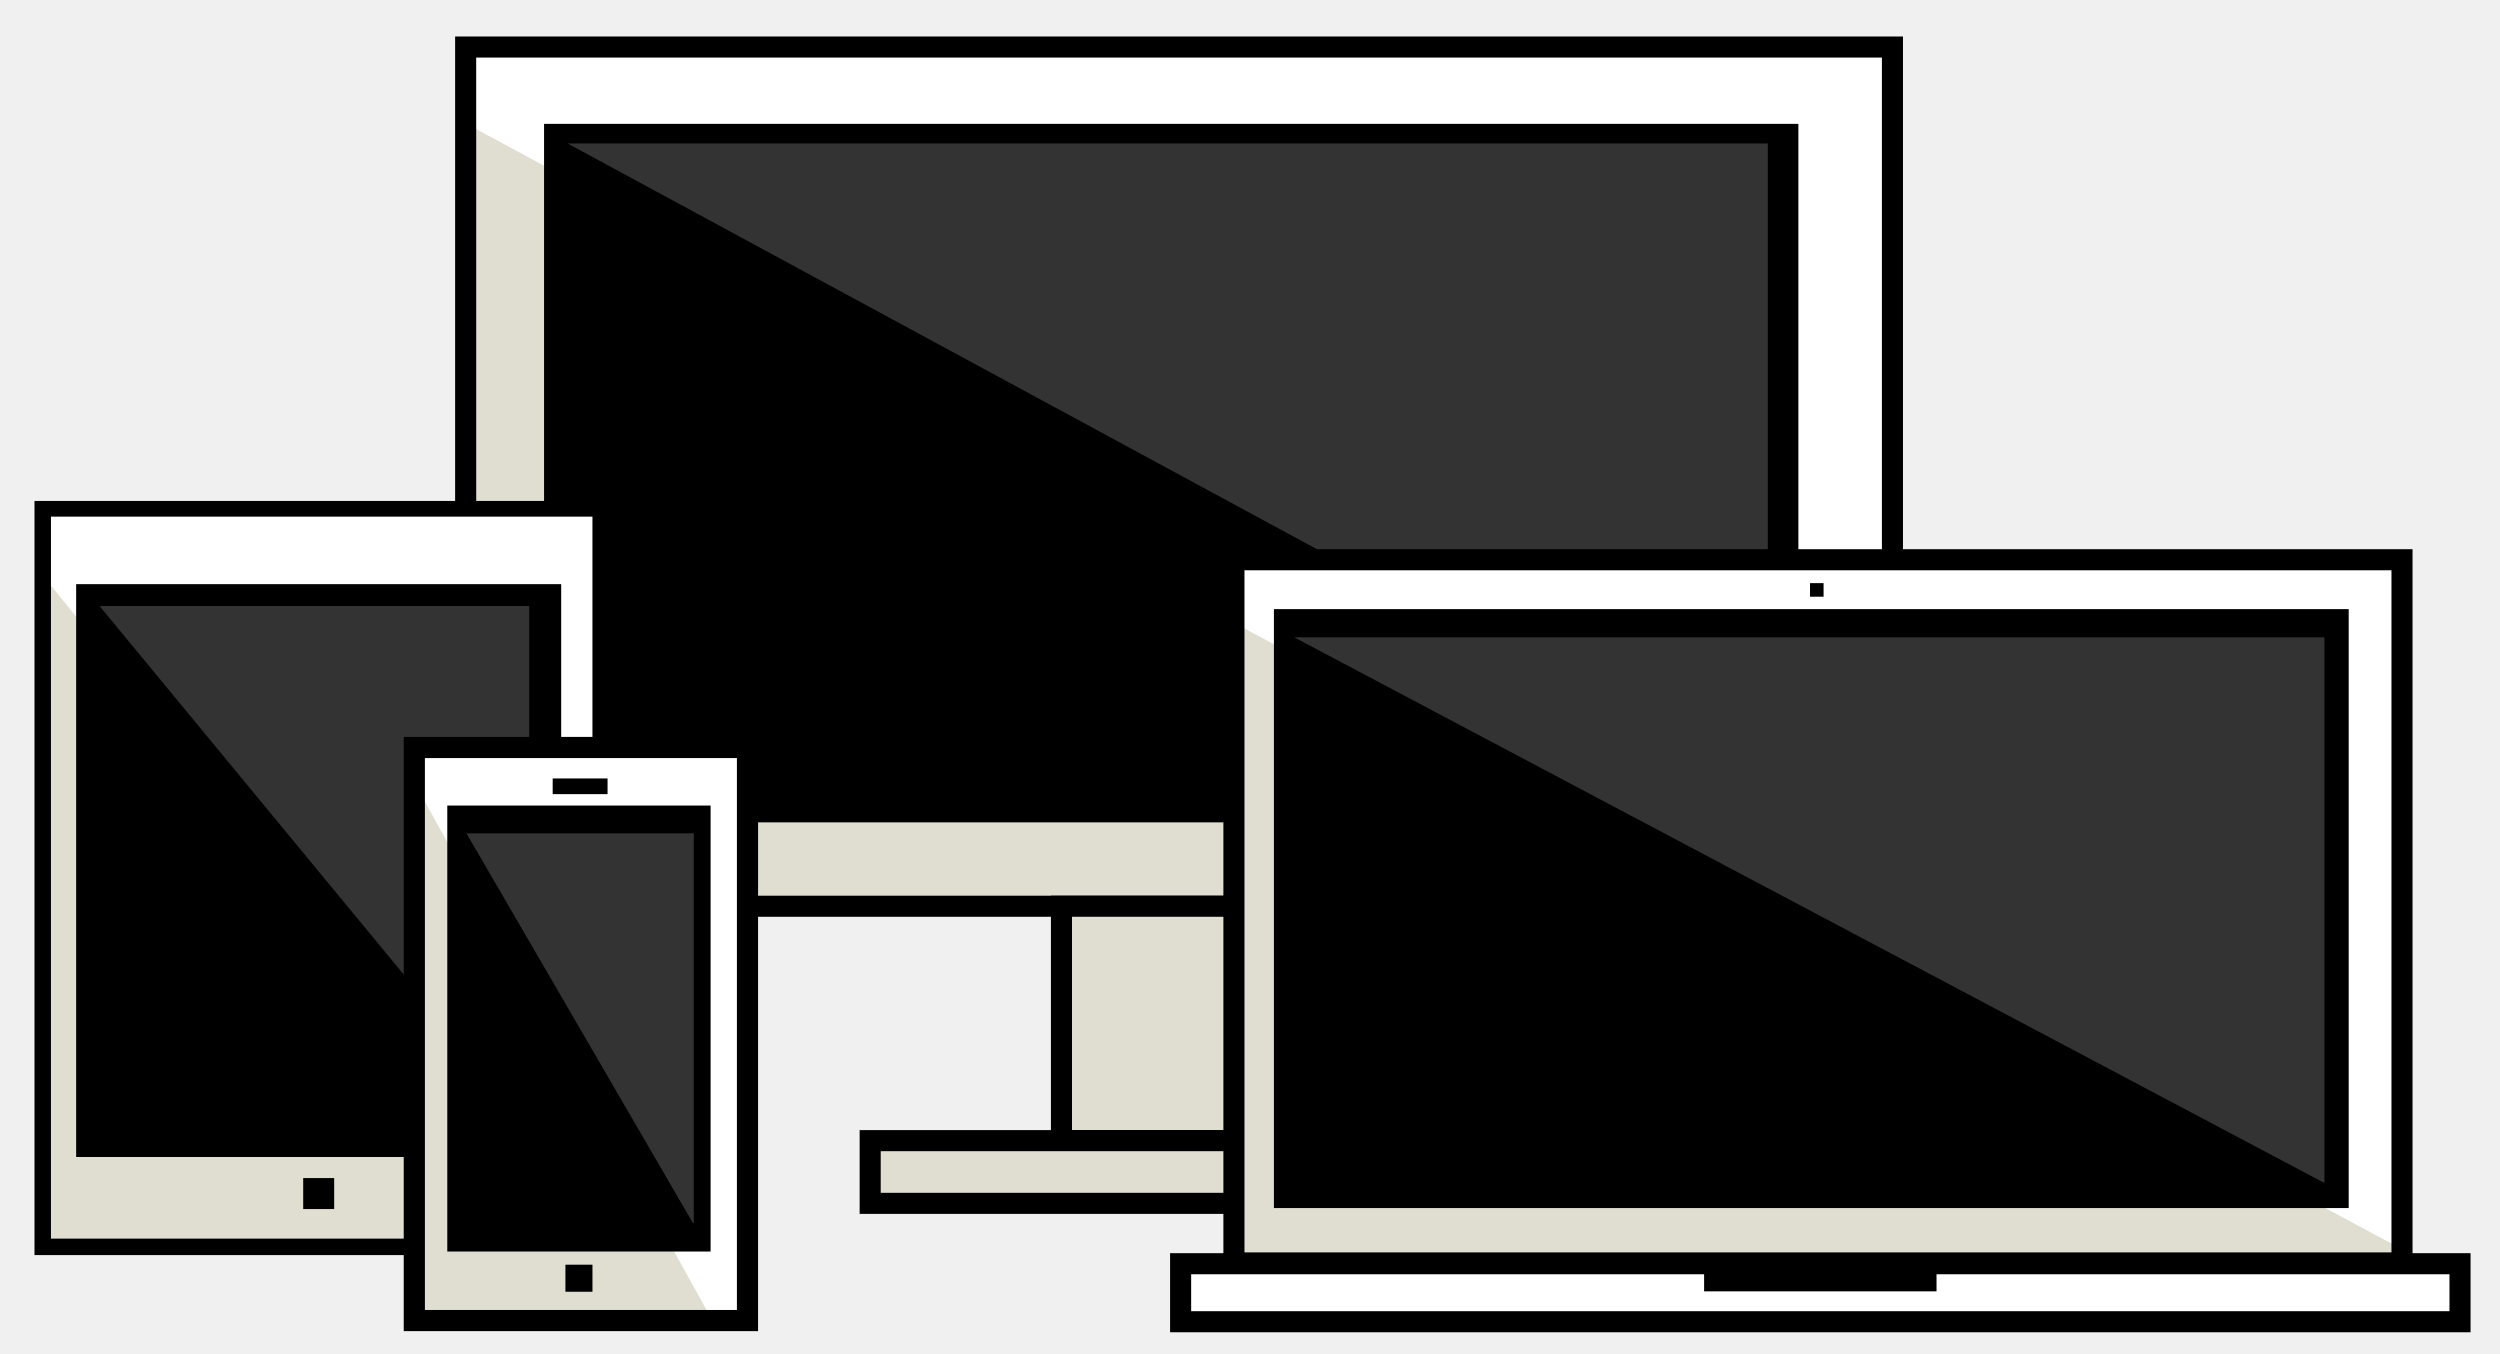
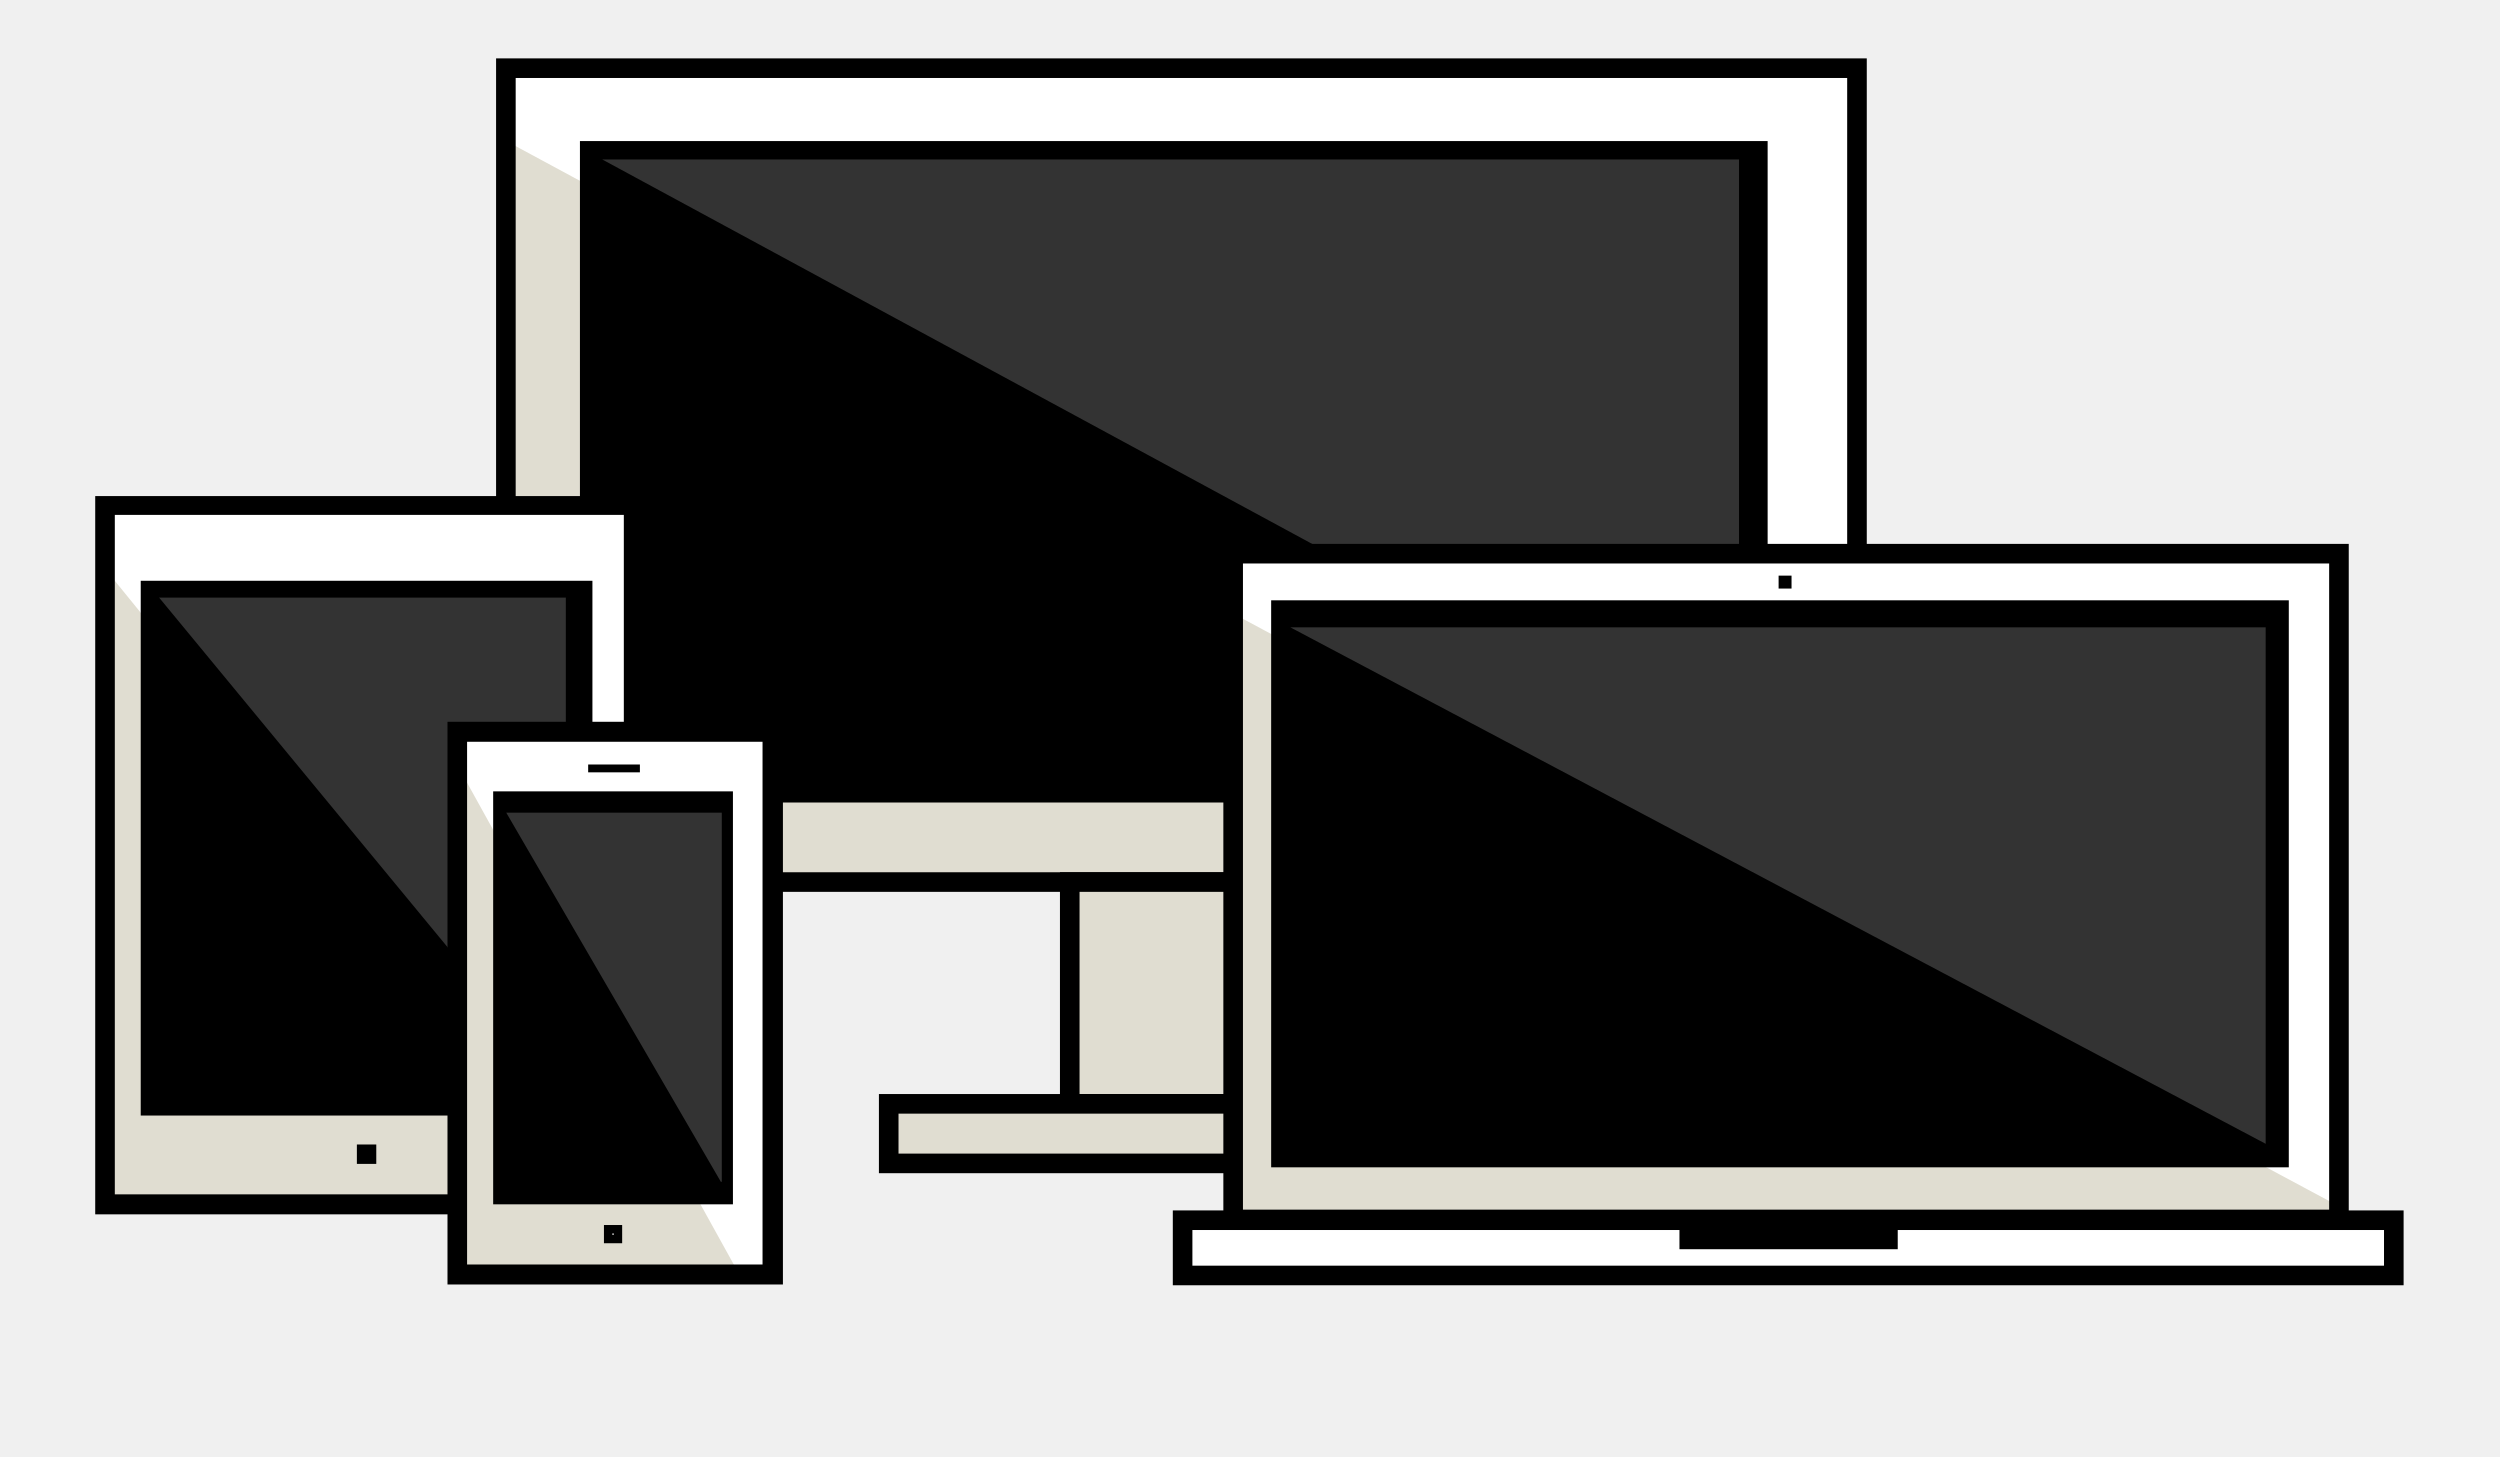
- <svg xmlns="http://www.w3.org/2000/svg" version="1.1" id="Layer_1" x="0px" y="0px" viewBox="0 0 318.9 172.6" enable-background="new 0 0 318.9 172.6" xml:space="preserve">
+ <svg xmlns="http://www.w3.org/2000/svg" version="1.1" id="Layer_1" x="0px" y="0px" viewBox="-17.6 108.2 638 371.8" enable-background="new -17.6 108.2 638 371.8" xml:space="preserve">
  <g>
-     <rect x="59.4" y="6" fill="#FFFFFF" width="181.8" height="109.6" />
-     <polygon fill="#E0DDD1" points="240.5,113.5 59.5,15.8 59.5,115.7 240.5,115.6  " />
-     <rect x="59.4" y="6" fill="none" stroke="#000000" stroke-width="2.688" stroke-miterlimit="10" width="182" height="109.6" />
-     <rect x="69.4" y="15.8" width="160" height="89.1" />
-     <rect x="135.4" y="115.6" fill="#E0DDD1" stroke="#000000" stroke-width="2.688" stroke-miterlimit="10" width="29.9" height="29.9" />
-     <rect x="111" y="145.5" fill="#E0DDD1" stroke="#000000" stroke-width="2.688" stroke-miterlimit="10" width="78.7" height="8" />
-     <polygon opacity="0.2" fill="#FFFFFF" points="225.5,18.3 225.5,101.2 72.4,18.3  " />
+     <rect x="111.5" y="125.6" fill="#FFFFFF" width="344.4" height="207.7" />
+     <polygon fill="#E0DDD1" points="454.6,329.3 111.6,144.2 111.6,333.4 454.6,333.3  " />
+     <rect x="111.5" y="125.6" fill="none" stroke="#000000" stroke-width="5" stroke-miterlimit="10" width="344.8" height="207.7" />
+     <rect x="130.4" y="144.2" width="303.1" height="168.8" />
+     <rect x="255.4" y="333.3" fill="#E0DDD1" stroke="#000000" stroke-width="5" stroke-miterlimit="10" width="56.6" height="56.6" />
+     <rect x="209.2" y="389.9" fill="#E0DDD1" stroke="#000000" stroke-width="5" stroke-miterlimit="10" width="149.1" height="15.2" />
+     <polygon opacity="0.2" fill="#FFFFFF" enable-background="new    " points="426.2,148.9 426.2,306 136.1,148.9  " />
  </g>
  <g>
-     <rect x="5.2" y="65.3" fill="#FFFFFF" width="70.4" height="92.6" />
-     <polyline fill="#E0DDD1" points="75.1,159.3 6.5,74.7 6.5,159.3  " />
+     <rect x="8.8" y="238" fill="#FFFFFF" width="133.4" height="175.4" />
+     <polyline fill="#E0DDD1" points="141.2,416 11.2,255.8 11.2,416  " />
    <g>
-       <path d="M75.6,65.9V158H6.5V65.9H75.6 M77.7,63.9h-2.1H6.5H4.4v2.1V158v2.1h2.1h69.1h2.1V158V65.9V63.9L77.7,63.9z" />
+       <path stroke="#000000" stroke-miterlimit="10" d="M142.1,239.1v174.4H11.2V239.1H142.1 M146.1,235.3h-4H11.2h-4v4v174.3v4h4h130.9    h4v-4V239.1V235.3L146.1,235.3z" />
    </g>
-     <rect x="10.8" y="75.6" stroke="#000000" stroke-width="2.171" stroke-miterlimit="10" width="59.7" height="70.9" />
-     <rect x="40.1" y="151.7" fill="#FFFFFF" stroke="#000000" stroke-width="2.851" stroke-miterlimit="10" width="1.1" height="1.1" />
-     <polygon opacity="0.2" fill="#FFFFFF" points="67.5,77.3 67.5,143.7 12.7,77.3  " />
+     <rect x="19.4" y="257.5" stroke="#000000" stroke-width="2.171" stroke-miterlimit="10" width="113.1" height="134.3" />
+     <rect x="74.9" y="401.7" fill="#FFFFFF" stroke="#000000" stroke-width="2.851" stroke-miterlimit="10" width="2.1" height="2.1" />
+     <polygon opacity="0.2" fill="#FFFFFF" enable-background="new    " points="126.8,260.7 126.8,386.5 23,260.7  " />
  </g>
  <g>
-     <rect x="52.9" y="95" fill="#FFFFFF" width="43" height="73.7" />
-     <polyline fill="#E0DDD1" points="90.9,168.5 53.5,101 53.5,168.3  " />
+     <rect x="99.2" y="294.3" fill="#FFFFFF" width="81.5" height="139.6" />
+     <polyline fill="#E0DDD1" points="171.1,433.5 100.3,305.6 100.3,433.1  " />
    <g>
-       <path d="M94,96.7v70.4H54.2V96.7H94 M96.7,94H94H54.2h-2.7v2.7v70.4v2.7h2.7H94h2.7v-2.7V96.7V94L96.7,94z" />
+       <path d="M177,297.5v133.4h-75.4V297.5H177 M182.2,292.4h-5.1h-75.4h-5.1v5.1v133.4v5.1h5.1h75.4h5.1v-5.1V297.5V292.4L182.2,292.4    z" />
    </g>
-     <rect x="58.4" y="104.1" stroke="#000000" stroke-width="2.688" stroke-miterlimit="10" width="30.9" height="54.2" />
-     <line fill="#FFFFFF" stroke="#000000" stroke-width="2" stroke-miterlimit="10" x1="70.5" y1="100.3" x2="77.5" y2="100.3" />
-     <rect x="73.2" y="162.4" fill="#FFFFFF" stroke="#000000" stroke-width="2.15" stroke-miterlimit="10" width="1.3" height="1.3" />
-     <path stroke="#000000" stroke-width="2.456" stroke-miterlimit="10" d="M58.4,104.1" />
-     <polygon opacity="0.2" fill="#FFFFFF" points="88.5,106.3 88.5,156.2 59.5,106.3  " />
-     <line fill="none" stroke="#000000" stroke-width="2.688" stroke-miterlimit="10" x1="89.3" y1="158.4" x2="88.1" y2="156.2" />
+     <rect x="109.6" y="311.5" stroke="#000000" stroke-width="2.688" stroke-miterlimit="10" width="58.5" height="102.7" />
+     <line fill="none" stroke="#000000" stroke-width="2" stroke-miterlimit="10" x1="132.5" y1="304.3" x2="145.7" y2="304.3" />
+     <rect x="137.6" y="421.9" fill="#FFFFFF" stroke="#000000" stroke-width="2.15" stroke-miterlimit="10" width="2.5" height="2.5" />
+     <path stroke="#000000" stroke-width="2.456" stroke-miterlimit="10" d="M109.6,311.5" />
+     <polygon opacity="0.2" fill="#FFFFFF" enable-background="new    " points="166.6,315.6 166.6,410.2 111.6,315.6  " />
+     <line fill="none" stroke="#000000" stroke-width="2.688" stroke-miterlimit="10" x1="168.1" y1="414.3" x2="165.8" y2="410.2" />
  </g>
  <g>
-     <rect x="157.4" y="71.4" fill="#FFFFFF" width="148.8" height="89.7" />
-     <polygon fill="#E0DDD1" points="306.5,159.4 157.5,79.5 157.5,161.2 306.5,161.2  " />
-     <rect x="157.4" y="71.4" fill="none" stroke="#000000" stroke-width="2.688" stroke-miterlimit="10" width="149" height="89.7" />
-     <rect x="162.5" y="77.7" width="137.1" height="76.4" />
-     <polygon opacity="0.2" fill="#FFFFFF" points="296.5,81.3 296.5,150.9 165.1,81.3  " />
-     <rect x="150.6" y="161.2" fill="#FFFFFF" stroke="#000000" stroke-width="2.688" stroke-miterlimit="10" width="163.2" height="7.4" />
-     <rect x="218.3" y="162.4" fill="#FFFFFF" stroke="#000000" stroke-width="1.848" stroke-miterlimit="10" width="27.8" height="1.4" />
-     <rect x="231.4" y="74.9" fill="none" stroke="#000000" stroke-width="1.03" stroke-miterlimit="10" width="0.7" height="0.7" />
+     <rect x="297.1" y="249.5" fill="#FFFFFF" width="281.9" height="169.9" />
+     <polygon fill="#E0DDD1" points="579.6,416.2 297.3,264.9 297.3,419.6 579.6,419.6  " />
+     <rect x="297.1" y="249.5" fill="none" stroke="#000000" stroke-width="5" stroke-miterlimit="10" width="282.2" height="169.9" />
+     <rect x="306.8" y="261.4" width="259.7" height="144.7" />
+     <polygon opacity="0.2" fill="#FFFFFF" enable-background="new    " points="560.6,268.3 560.6,400.1 311.7,268.3  " />
+     <rect x="284.2" y="419.6" fill="#FFFFFF" stroke="#000000" stroke-width="5" stroke-miterlimit="10" width="309.1" height="14.1" />
+     <rect x="412.5" y="422.9" fill="#FFFFFF" stroke="#000000" stroke-width="3" stroke-miterlimit="10" width="52.7" height="2.6" />
+     <rect x="437.3" y="256.1" fill="none" stroke="#000000" stroke-width="2" stroke-miterlimit="10" width="1.3" height="1.3" />
  </g>
</svg>
